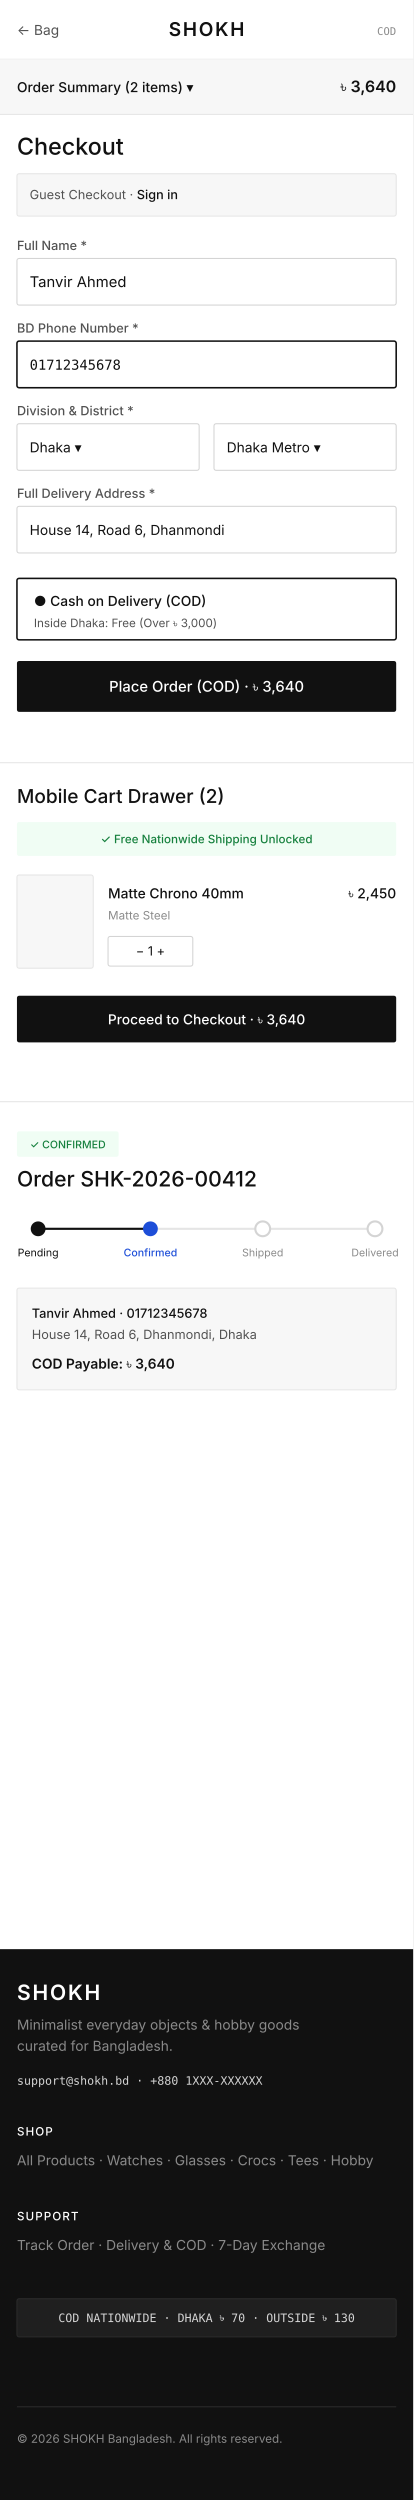
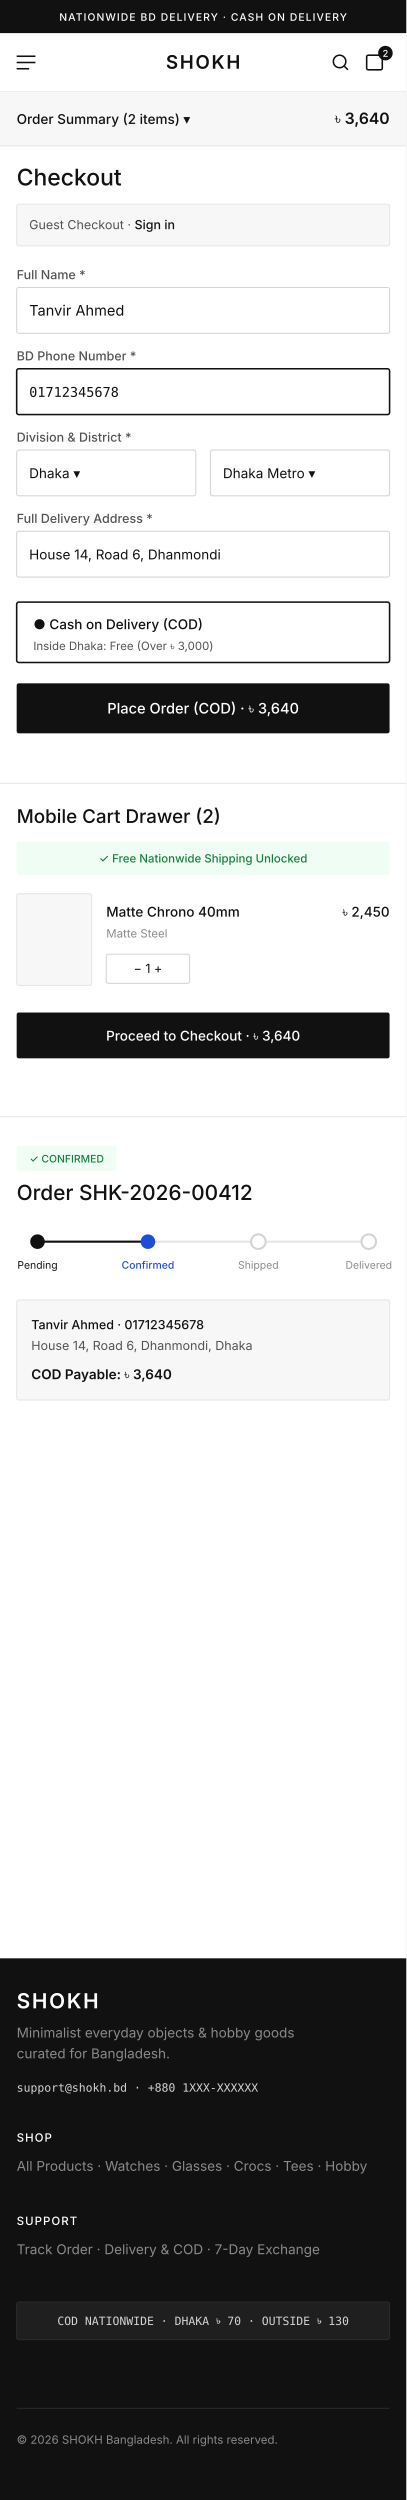
- <svg xmlns="http://www.w3.org/2000/svg" width="390" height="2360" viewBox="0 0 390 2360" fill="none">
-   <rect id="Checkout-Mobile-BG" width="390" height="2360" fill="#FFFFFF" />
-   <g id="01-Mobile-Checkout-Header">
-     <rect width="390" height="56" fill="#FFFFFF" />
-     <line x1="0" y1="56" x2="390" y2="56" stroke="#E5E5E5" />
-     <text x="16" y="33" fill="#525252" font-family="Inter, sans-serif" font-size="13">← Bag</text>
-     <text x="195" y="34" text-anchor="middle" fill="#111111" font-family="Inter, sans-serif" font-size="18" font-weight="600" letter-spacing="1.6">SHOKH</text>
-     <text x="374" y="33" text-anchor="end" fill="#8A8A8A" font-family="JetBrains Mono, monospace" font-size="10">COD</text>
+ <svg xmlns="http://www.w3.org/2000/svg" width="390" height="2400" viewBox="0 0 390 2400" fill="none">
+   <rect id="Checkout-Mobile-BG" width="390" height="2400" fill="#FFFFFF" />
+   <g id="01-Mobile-Announcement">
+     <rect width="390" height="32" fill="#111111" />
+     <text x="195" y="20" text-anchor="middle" fill="#FFFFFF" font-family="Inter, sans-serif" font-size="10" font-weight="500" letter-spacing="1">NATIONWIDE BD DELIVERY · CASH ON DELIVERY</text>
  </g>
-   <g id="02-Mobile-Summary-Toggle">
+   <g id="02-Mobile-Navbar">
+     <rect y="32" width="390" height="56" fill="#FFFFFF" />
+     <line x1="0" y1="88" x2="390" y2="88" stroke="#E5E5E5" />
+     <line x1="16" y1="54" x2="34" y2="54" stroke="#111111" stroke-width="1.5" />
+     <line x1="16" y1="60" x2="34" y2="60" stroke="#111111" stroke-width="1.5" />
+     <line x1="16" y1="66" x2="28" y2="66" stroke="#111111" stroke-width="1.5" />
+     <text x="195" y="66" text-anchor="middle" fill="#111111" font-family="Inter, sans-serif" font-size="18" font-weight="600" letter-spacing="1.6">SHOKH</text>
+     <circle cx="326" cy="59" r="6" stroke="#111111" stroke-width="1.5" />
+     <line x1="330" y1="63" x2="334" y2="67" stroke="#111111" stroke-width="1.5" />
+     <rect x="352" y="53" width="15" height="14" rx="1.5" stroke="#111111" stroke-width="1.5" />
+     <circle cx="370" cy="51" r="7" fill="#111111" />
+     <text x="370" y="54.5" text-anchor="middle" fill="#FFFFFF" font-family="Inter, sans-serif" font-size="9" font-weight="500">2</text>
+   </g>
+   <g id="03-Mobile-Summary-Toggle" transform="translate(0, 32)">
    <rect y="56" width="390" height="52" fill="#F7F7F7" />
    <line x1="0" y1="108" x2="390" y2="108" stroke="#E5E5E5" />
    <text x="16" y="87" fill="#111111" font-family="Inter, sans-serif" font-size="13" font-weight="500">Order Summary (2 items) ▾</text>
    <text x="374" y="87" text-anchor="end" fill="#111111" font-family="Inter, sans-serif" font-size="15" font-weight="600">৳ 3,640</text>
  </g>
-   <g id="03-Mobile-Checkout-Form">
+   <g id="04-Mobile-Checkout-Form" transform="translate(0, 32)">
    <text x="16" y="146" fill="#111111" font-family="Inter, sans-serif" font-size="22" font-weight="500">Checkout</text>
    <rect x="16" y="164" width="358" height="40" rx="2" fill="#F7F7F7" stroke="#E5E5E5" />
    <text x="28" y="188" fill="#525252" font-family="Inter, sans-serif" font-size="12">Guest Checkout · <tspan fill="#111111" font-weight="500">Sign in</tspan>
    </text>
    <text x="16" y="236" fill="#525252" font-family="Inter, sans-serif" font-size="12" font-weight="500">Full Name *</text>
    <rect x="16" y="244" width="358" height="44" rx="2" fill="#FFFFFF" stroke="#D4D4D4" />
    <text x="28" y="271" fill="#111111" font-family="Inter, sans-serif" font-size="14">Tanvir Ahmed</text>
    <text x="16" y="314" fill="#525252" font-family="Inter, sans-serif" font-size="12" font-weight="500">BD Phone Number *</text>
    <rect x="16" y="322" width="358" height="44" rx="2" fill="#FFFFFF" stroke="#111111" stroke-width="1.5" />
    <text x="28" y="349" fill="#111111" font-family="JetBrains Mono, monospace" font-size="13">01712345678</text>
    <text x="16" y="392" fill="#525252" font-family="Inter, sans-serif" font-size="12" font-weight="500">Division &amp; District *</text>
    <rect x="16" y="400" width="172" height="44" rx="2" fill="#FFFFFF" stroke="#D4D4D4" />
    <text x="28" y="427" fill="#111111" font-family="Inter, sans-serif" font-size="13">Dhaka ▾</text>
    <rect x="202" y="400" width="172" height="44" rx="2" fill="#FFFFFF" stroke="#D4D4D4" />
    <text x="214" y="427" fill="#111111" font-family="Inter, sans-serif" font-size="13">Dhaka Metro ▾</text>
    <text x="16" y="470" fill="#525252" font-family="Inter, sans-serif" font-size="12" font-weight="500">Full Delivery Address *</text>
    <rect x="16" y="478" width="358" height="44" rx="2" fill="#FFFFFF" stroke="#D4D4D4" />
    <text x="28" y="505" fill="#111111" font-family="Inter, sans-serif" font-size="13">House 14, Road 6, Dhanmondi</text>
    <rect x="16" y="546" width="358" height="58" rx="2" fill="#FFFFFF" stroke="#111111" stroke-width="1.5" />
    <text x="32" y="572" fill="#111111" font-family="Inter, sans-serif" font-size="13" font-weight="500">● Cash on Delivery (COD)</text>
    <text x="32" y="592" fill="#525252" font-family="Inter, sans-serif" font-size="11">Inside Dhaka: Free (Over ৳ 3,000)</text>
    <rect x="16" y="624" width="358" height="48" rx="2" fill="#111111" />
    <text x="195" y="653" text-anchor="middle" fill="#FFFFFF" font-family="Inter, sans-serif" font-size="14" font-weight="500">Place Order (COD) · ৳ 3,640</text>
  </g>
-   <g id="04-Mobile-Cart-Drawer" transform="translate(0, 720)">
+   <g id="04-Mobile-Cart-Drawer" transform="translate(0, 752)">
    <line x1="0" y1="0" x2="390" y2="0" stroke="#E5E5E5" />
    <text x="16" y="38" fill="#111111" font-family="Inter, sans-serif" font-size="18" font-weight="500">Mobile Cart Drawer (2)</text>
    <rect x="16" y="56" width="358" height="32" rx="2" fill="#F0FDF4" />
    <text x="195" y="76" text-anchor="middle" fill="#15803D" font-family="Inter, sans-serif" font-size="11" font-weight="500">✓ Free Nationwide Shipping Unlocked</text>
    <rect id="IMG-Mob-Cart-1" x="16" y="106" width="72" height="88" rx="2" fill="#F7F7F7" stroke="#E5E5E5" />
    <text x="102" y="128" fill="#111111" font-family="Inter, sans-serif" font-size="13" font-weight="500">Matte Chrono 40mm</text>
    <text x="102" y="148" fill="#8A8A8A" font-family="Inter, sans-serif" font-size="11">Matte Steel</text>
    <text x="374" y="128" text-anchor="end" fill="#111111" font-family="Inter, sans-serif" font-size="13" font-weight="500">৳ 2,450</text>
    <rect x="102" y="164" width="80" height="28" rx="2" fill="#FFFFFF" stroke="#D4D4D4" />
    <text x="142" y="182" text-anchor="middle" fill="#111111" font-family="Inter, sans-serif" font-size="12">−  1  +</text>
    <rect x="16" y="220" width="358" height="44" rx="2" fill="#111111" />
    <text x="195" y="247" text-anchor="middle" fill="#FFFFFF" font-family="Inter, sans-serif" font-size="13" font-weight="500">Proceed to Checkout · ৳ 3,640</text>
  </g>
-   <g id="05-Mobile-Order-Tracking" transform="translate(0, 1040)">
+   <g id="05-Mobile-Order-Tracking" transform="translate(0, 1072)">
    <line x1="0" y1="0" x2="390" y2="0" stroke="#E5E5E5" />
    <rect x="16" y="28" width="96" height="24" rx="2" fill="#F0FDF4" />
    <text x="64" y="44" text-anchor="middle" fill="#15803D" font-family="Inter, sans-serif" font-size="10" font-weight="500">✓ CONFIRMED</text>
    <text x="16" y="80" fill="#111111" font-family="Inter, sans-serif" font-size="20" font-weight="500">Order SHK-2026-00412</text>
    <line x1="36" y1="120" x2="354" y2="120" stroke="#E5E5E5" stroke-width="2" />
    <line x1="36" y1="120" x2="142" y2="120" stroke="#111111" stroke-width="2" />
    <circle cx="36" cy="120" r="7" fill="#111111" />
    <text x="36" y="146" text-anchor="middle" fill="#111111" font-family="Inter, sans-serif" font-size="10">Pending</text>
    <circle cx="142" cy="120" r="7" fill="#1D4ED8" />
    <text x="142" y="146" text-anchor="middle" fill="#1D4ED8" font-family="Inter, sans-serif" font-size="10" font-weight="500">Confirmed</text>
    <circle cx="248" cy="120" r="7" fill="#FFFFFF" stroke="#D4D4D4" stroke-width="2" />
    <text x="248" y="146" text-anchor="middle" fill="#8A8A8A" font-family="Inter, sans-serif" font-size="10">Shipped</text>
    <circle cx="354" cy="120" r="7" fill="#FFFFFF" stroke="#D4D4D4" stroke-width="2" />
    <text x="354" y="146" text-anchor="middle" fill="#8A8A8A" font-family="Inter, sans-serif" font-size="10">Delivered</text>
    <rect x="16" y="176" width="358" height="96" rx="2" fill="#F7F7F7" stroke="#E5E5E5" />
    <text x="30" y="204" fill="#111111" font-family="Inter, sans-serif" font-size="12" font-weight="500">Tanvir Ahmed · 01712345678</text>
    <text x="30" y="224" fill="#525252" font-family="Inter, sans-serif" font-size="12">House 14, Road 6, Dhanmondi, Dhaka</text>
    <text x="30" y="252" fill="#111111" font-family="Inter, sans-serif" font-size="13" font-weight="600">COD Payable: ৳ 3,640</text>
  </g>
-   <g id="06-Mobile-Footer" transform="translate(0, 1840)">
+   <g id="06-Mobile-Footer" transform="translate(0, 1880)">
    <rect width="390" height="520" fill="#111111" />
    <text x="16" y="48" fill="#FFFFFF" font-family="Inter, sans-serif" font-size="20" font-weight="600" letter-spacing="1.6">SHOKH</text>
    <text x="16" y="76" fill="#8A8A8A" font-family="Inter, sans-serif" font-size="13">Minimalist everyday objects &amp; hobby goods</text>
    <text x="16" y="96" fill="#8A8A8A" font-family="Inter, sans-serif" font-size="13">curated for Bangladesh.</text>
    <text x="16" y="128" fill="#D4D4D4" font-family="JetBrains Mono, monospace" font-size="11">support@shokh.bd · +880 1XXX-XXXXXX</text>
    <text x="16" y="176" fill="#FFFFFF" font-family="Inter, sans-serif" font-size="11" font-weight="500" letter-spacing="1">SHOP</text>
    <text x="16" y="204" fill="#8A8A8A" font-family="Inter, sans-serif" font-size="13">All Products · Watches · Glasses · Crocs · Tees · Hobby</text>
    <text x="16" y="256" fill="#FFFFFF" font-family="Inter, sans-serif" font-size="11" font-weight="500" letter-spacing="1">SUPPORT</text>
    <text x="16" y="284" fill="#8A8A8A" font-family="Inter, sans-serif" font-size="13">Track Order · Delivery &amp; COD · 7-Day Exchange</text>
    <rect x="16" y="330" width="358" height="36" rx="2" fill="#1F1F1F" stroke="#2A2A2A" />
    <text x="195" y="352" text-anchor="middle" fill="#D4D4D4" font-family="JetBrains Mono, monospace" font-size="11">COD NATIONWIDE · DHAKA ৳ 70 · OUTSIDE ৳ 130</text>
    <line x1="16" y1="432" x2="374" y2="432" stroke="#2A2A2A" />
    <text x="16" y="466" fill="#8A8A8A" font-family="Inter, sans-serif" font-size="11">© 2026 SHOKH Bangladesh. All rights reserved.</text>
  </g>
</svg>
